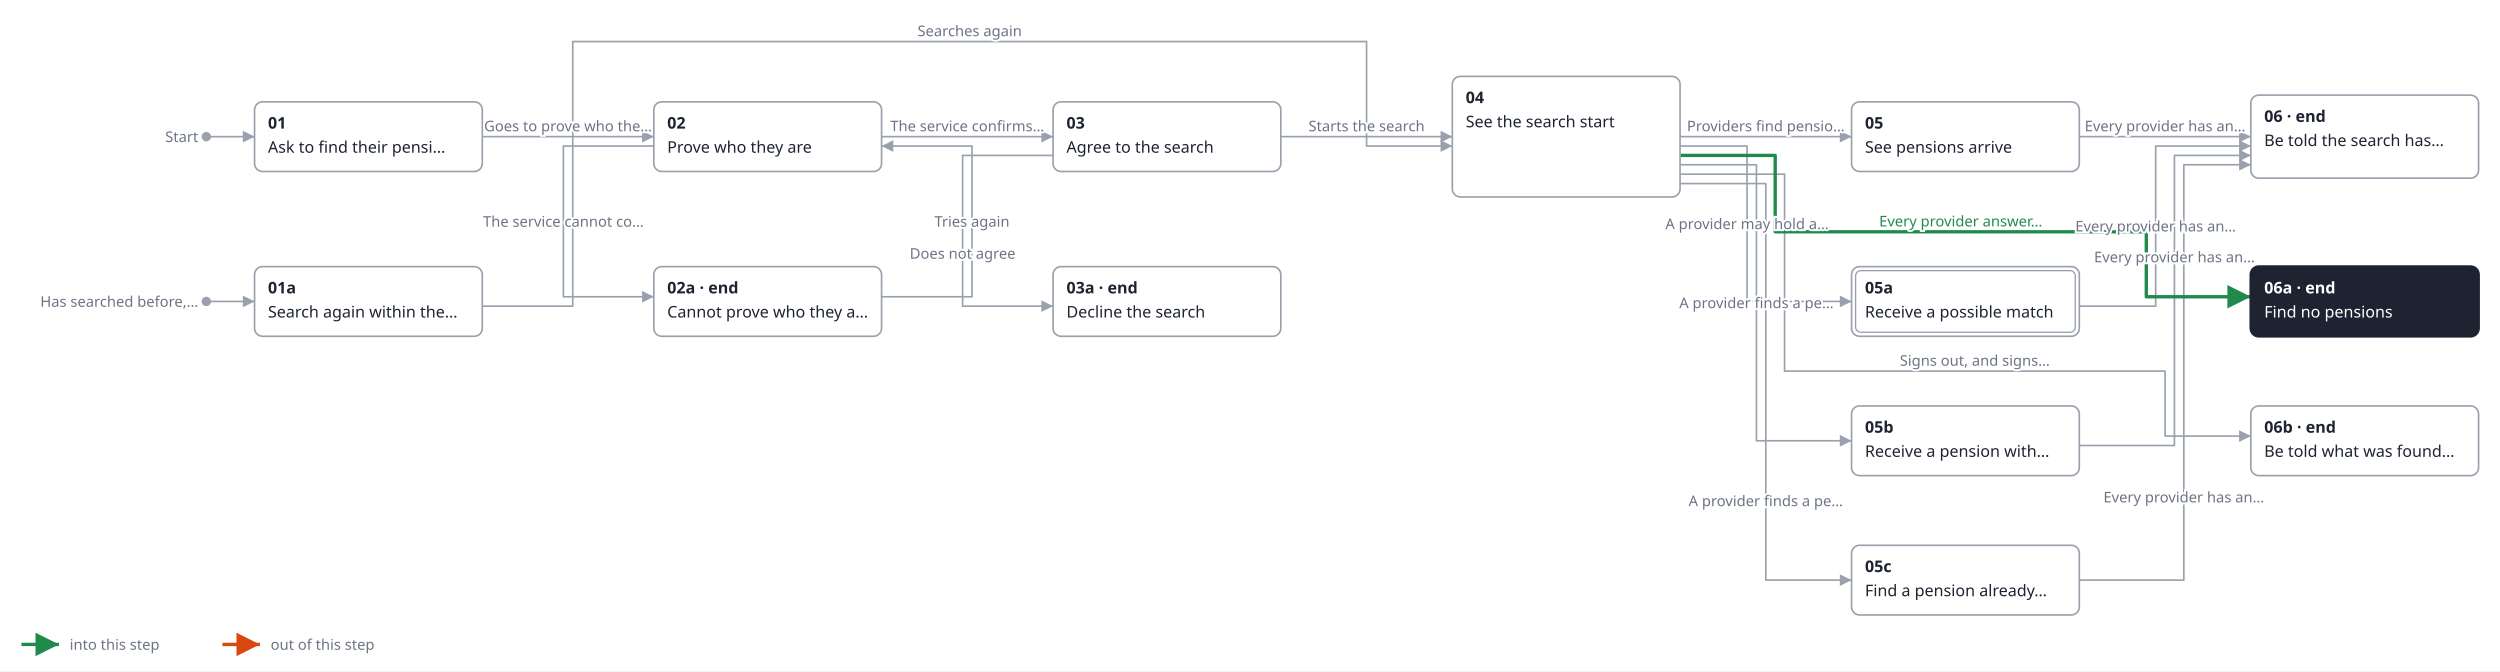
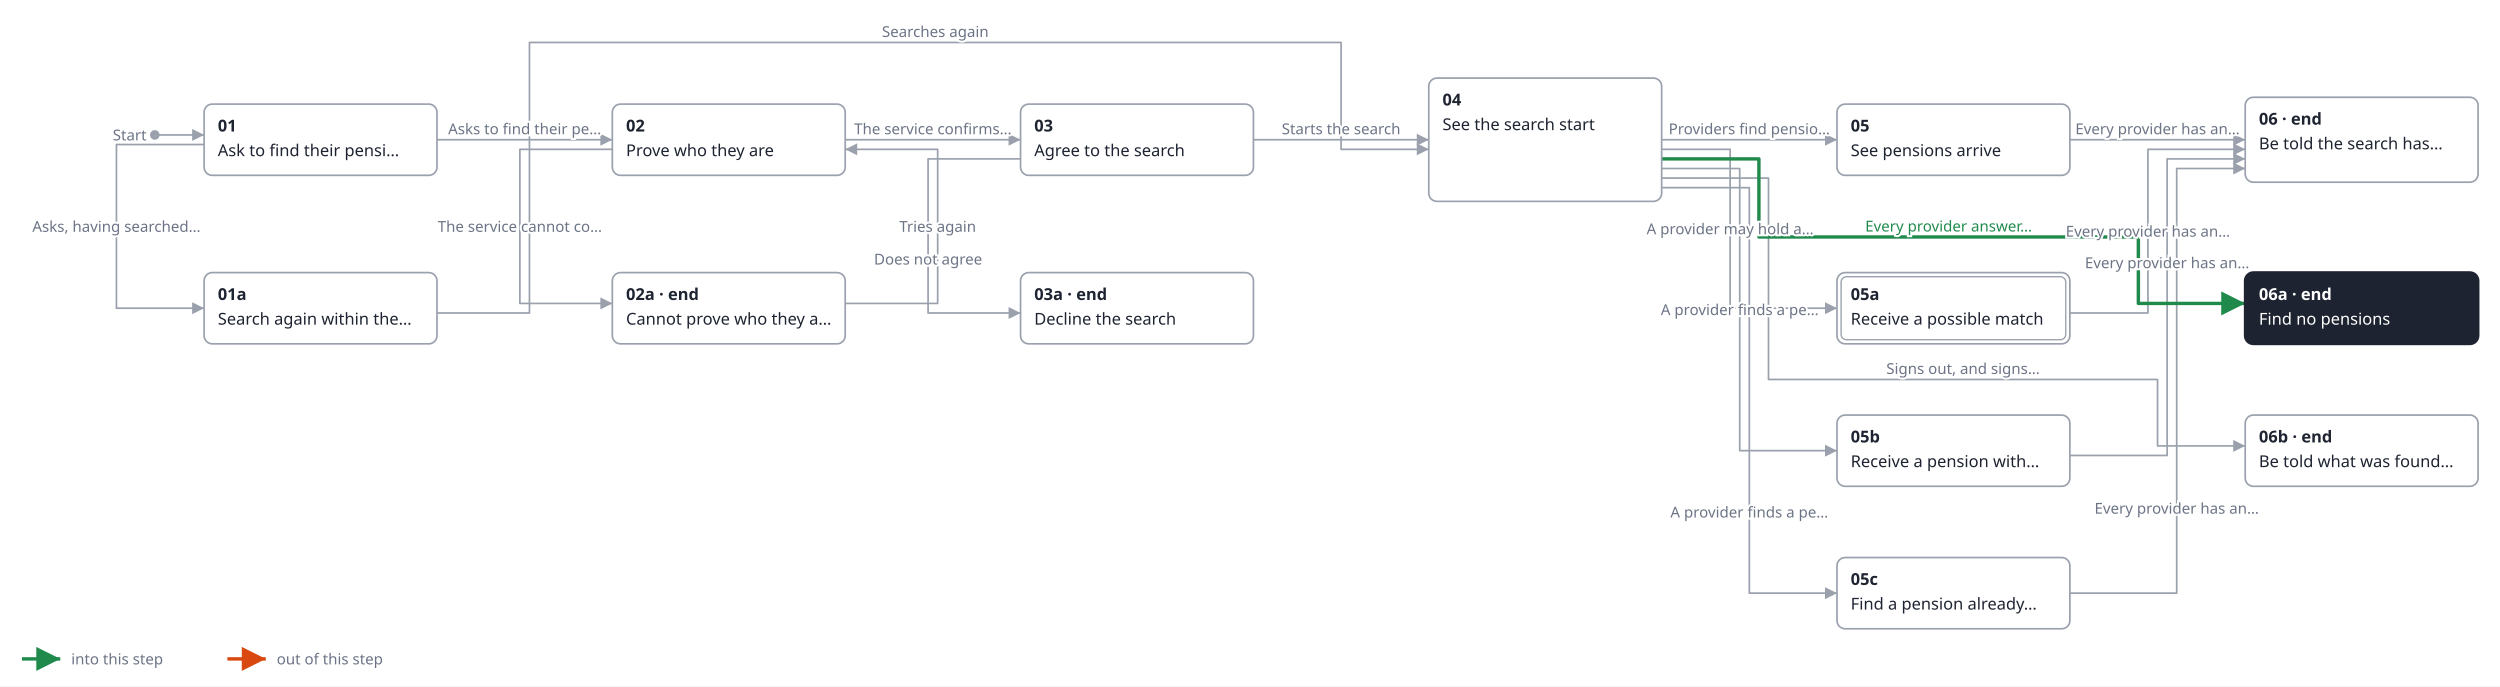
- <svg xmlns="http://www.w3.org/2000/svg" width="1866" height="501" viewBox="0 0 1866 501" font-family="sans-serif">
+ <svg xmlns="http://www.w3.org/2000/svg" width="1825" height="501" viewBox="0 0 1825 501" font-family="sans-serif">
  <defs>
    <marker id="arrow-in" viewBox="0 0 10 10" refX="10" refY="5" markerWidth="7" markerHeight="7" orient="auto-start-reverse">
      <path d="M0,0 L10,5 L0,10 z" fill="#1f8a4c" />
    </marker>
    <marker id="arrow-out" viewBox="0 0 10 10" refX="10" refY="5" markerWidth="7" markerHeight="7" orient="auto-start-reverse">
      <path d="M0,0 L10,5 L0,10 z" fill="#d9480f" />
    </marker>
    <marker id="arrow-line" viewBox="0 0 10 10" refX="10" refY="5" markerWidth="7" markerHeight="7" orient="auto-start-reverse">
      <path d="M0,0 L10,5 L0,10 z" fill="#9aa1ad" />
    </marker>
  </defs>
-   <rect width="1866" height="501" fill="#ffffff" />
-   <g transform="translate(62,5)">
+   <rect width="1825" height="501" fill="#ffffff" />
+   <g transform="translate(21,5)">
    <path d="M298,97 L426,97" fill="none" stroke="#9aa1ad" stroke-width="1.25" stroke-linejoin="round" marker-end="url(#arrow-line)" />
+     <path d="M128,100.5 L64,100.5 L64,220 L128,220" fill="none" stroke="#9aa1ad" stroke-width="1.25" stroke-linejoin="round" marker-end="url(#arrow-line)" />
    <path d="M298,223.5 L365.5,223.5 L365.5,26 L958,26 L958,104 L1022,104" fill="none" stroke="#9aa1ad" stroke-width="1.25" stroke-linejoin="round" marker-end="url(#arrow-line)" />
    <path d="M596,97 L724,97" fill="none" stroke="#9aa1ad" stroke-width="1.25" stroke-linejoin="round" marker-end="url(#arrow-line)" />
    <path d="M426,104 L358.5,104 L358.5,216.5 L426,216.5" fill="none" stroke="#9aa1ad" stroke-width="1.25" stroke-linejoin="round" marker-end="url(#arrow-line)" />
    <path d="M596,216.5 L663.5,216.5 L663.5,104 L596,104" fill="none" stroke="#9aa1ad" stroke-width="1.25" stroke-linejoin="round" marker-end="url(#arrow-line)" />
    <path d="M894,97 L1022,97" fill="none" stroke="#9aa1ad" stroke-width="1.25" stroke-linejoin="round" marker-end="url(#arrow-line)" />
    <path d="M724,111 L656.5,111 L656.5,223.5 L724,223.5" fill="none" stroke="#9aa1ad" stroke-width="1.25" stroke-linejoin="round" marker-end="url(#arrow-line)" />
    <path d="M1192,97 L1320,97" fill="none" stroke="#9aa1ad" stroke-width="1.25" stroke-linejoin="round" marker-end="url(#arrow-line)" />
    <path d="M1192,104 L1242,104 L1242,220 L1320,220" fill="none" stroke="#9aa1ad" stroke-width="1.25" stroke-linejoin="round" marker-end="url(#arrow-line)" />
    <path d="M1192,118 L1249,118 L1249,324 L1320,324" fill="none" stroke="#9aa1ad" stroke-width="1.25" stroke-linejoin="round" marker-end="url(#arrow-line)" />
    <path d="M1192,132 L1256,132 L1256,428 L1320,428" fill="none" stroke="#9aa1ad" stroke-width="1.25" stroke-linejoin="round" marker-end="url(#arrow-line)" />
    <path d="M1192,125 L1270,125 L1270,272 L1554,272 L1554,320.5 L1618,320.5" fill="none" stroke="#9aa1ad" stroke-width="1.25" stroke-linejoin="round" marker-end="url(#arrow-line)" />
    <path d="M1490,97 L1618,97" fill="none" stroke="#9aa1ad" stroke-width="1.25" stroke-linejoin="round" marker-end="url(#arrow-line)" />
    <path d="M1490,223.5 L1547,223.5 L1547,104 L1618,104" fill="none" stroke="#9aa1ad" stroke-width="1.25" stroke-linejoin="round" marker-end="url(#arrow-line)" />
    <path d="M1490,327.5 L1561,327.5 L1561,111 L1618,111" fill="none" stroke="#9aa1ad" stroke-width="1.25" stroke-linejoin="round" marker-end="url(#arrow-line)" />
    <path d="M1490,428 L1568,428 L1568,118 L1618,118" fill="none" stroke="#9aa1ad" stroke-width="1.25" stroke-linejoin="round" marker-end="url(#arrow-line)" />
    <path d="M1192,111 L1263,111 L1263,168 L1540,168 L1540,216.5 L1618,216.5" fill="none" stroke="#1f8a4c" stroke-width="2.5" stroke-linejoin="round" marker-end="url(#arrow-in)" />
-     <circle cx="92" cy="97" r="3.5" fill="#9aa1ad" />
-     <path d="M92,97 L128,97" fill="none" stroke="#9aa1ad" stroke-width="1.25" marker-end="url(#arrow-line)" />
-     <circle cx="92" cy="220" r="3.5" fill="#9aa1ad" />
-     <path d="M92,220 L128,220" fill="none" stroke="#9aa1ad" stroke-width="1.25" marker-end="url(#arrow-line)" />
+     <circle cx="92" cy="93.5" r="3.5" fill="#9aa1ad" />
+     <path d="M92,93.5 L128,93.5" fill="none" stroke="#9aa1ad" stroke-width="1.25" marker-end="url(#arrow-line)" />
    <rect x="128" y="71" width="170" height="52" rx="6" fill="#ffffff" stroke="#9aa1ad" stroke-width="1.25" />
    <text x="138" y="91" font-size="12" font-weight="bold" fill="#1d2330">01</text>
    <text x="138" y="109" font-size="12" fill="#1d2330">Ask to find their pensi…</text>
    <rect x="128" y="194" width="170" height="52" rx="6" fill="#ffffff" stroke="#9aa1ad" stroke-width="1.25" />
    <text x="138" y="214" font-size="12" font-weight="bold" fill="#1d2330">01a</text>
    <text x="138" y="232" font-size="12" fill="#1d2330">Search again within the…</text>
    <rect x="426" y="71" width="170" height="52" rx="6" fill="#ffffff" stroke="#9aa1ad" stroke-width="1.25" />
    <text x="436" y="91" font-size="12" font-weight="bold" fill="#1d2330">02</text>
    <text x="436" y="109" font-size="12" fill="#1d2330">Prove who they are</text>
    <rect x="426" y="194" width="170" height="52" rx="6" fill="#ffffff" stroke="#9aa1ad" stroke-width="1.25" />
    <text x="436" y="214" font-size="12" font-weight="bold" fill="#1d2330">02a · end</text>
    <text x="436" y="232" font-size="12" fill="#1d2330">Cannot prove who they a…</text>
    <rect x="724" y="71" width="170" height="52" rx="6" fill="#ffffff" stroke="#9aa1ad" stroke-width="1.25" />
    <text x="734" y="91" font-size="12" font-weight="bold" fill="#1d2330">03</text>
    <text x="734" y="109" font-size="12" fill="#1d2330">Agree to the search</text>
    <rect x="724" y="194" width="170" height="52" rx="6" fill="#ffffff" stroke="#9aa1ad" stroke-width="1.25" />
    <text x="734" y="214" font-size="12" font-weight="bold" fill="#1d2330">03a · end</text>
    <text x="734" y="232" font-size="12" fill="#1d2330">Decline the search</text>
    <rect x="1022" y="52" width="170" height="90" rx="6" fill="#ffffff" stroke="#9aa1ad" stroke-width="1.25" />
    <text x="1032" y="72" font-size="12" font-weight="bold" fill="#1d2330">04</text>
    <text x="1032" y="90" font-size="12" fill="#1d2330">See the search start</text>
    <rect x="1320" y="71" width="170" height="52" rx="6" fill="#ffffff" stroke="#9aa1ad" stroke-width="1.25" />
    <text x="1330" y="91" font-size="12" font-weight="bold" fill="#1d2330">05</text>
    <text x="1330" y="109" font-size="12" fill="#1d2330">See pensions arrive</text>
    <rect x="1320" y="194" width="170" height="52" rx="6" fill="#ffffff" stroke="#9aa1ad" stroke-width="1.25" />
    <rect x="1323" y="197" width="164" height="46" rx="4" fill="none" stroke="#9aa1ad" stroke-width="1" />
    <text x="1330" y="214" font-size="12" font-weight="bold" fill="#1d2330">05a</text>
    <text x="1330" y="232" font-size="12" fill="#1d2330">Receive a possible match</text>
    <rect x="1320" y="298" width="170" height="52" rx="6" fill="#ffffff" stroke="#9aa1ad" stroke-width="1.25" />
    <text x="1330" y="318" font-size="12" font-weight="bold" fill="#1d2330">05b</text>
    <text x="1330" y="336" font-size="12" fill="#1d2330">Receive a pension with…</text>
    <rect x="1320" y="402" width="170" height="52" rx="6" fill="#ffffff" stroke="#9aa1ad" stroke-width="1.25" />
    <text x="1330" y="422" font-size="12" font-weight="bold" fill="#1d2330">05c</text>
    <text x="1330" y="440" font-size="12" fill="#1d2330">Find a pension already…</text>
    <rect x="1618" y="66" width="170" height="62" rx="6" fill="#ffffff" stroke="#9aa1ad" stroke-width="1.25" />
    <text x="1628" y="86" font-size="12" font-weight="bold" fill="#1d2330">06 · end</text>
    <text x="1628" y="104" font-size="12" fill="#1d2330">Be told the search has…</text>
    <rect x="1618" y="194" width="170" height="52" rx="6" fill="#1d2330" stroke="#1d2330" stroke-width="2" />
    <text x="1628" y="214" font-size="12" font-weight="bold" fill="#ffffff">06a · end</text>
    <text x="1628" y="232" font-size="12" fill="#ffffff">Find no pensions</text>
    <rect x="1618" y="298" width="170" height="52" rx="6" fill="#ffffff" stroke="#9aa1ad" stroke-width="1.25" />
    <text x="1628" y="318" font-size="12" font-weight="bold" fill="#1d2330">06b · end</text>
    <text x="1628" y="336" font-size="12" fill="#1d2330">Be told what was found…</text>
-     <text x="362" y="93" font-size="11" text-anchor="middle" fill="#6b7385" stroke="#ffffff" stroke-width="3" paint-order="stroke">Goes to prove who the…</text>
+     <text x="362" y="93" font-size="11" text-anchor="middle" fill="#6b7385" stroke="#ffffff" stroke-width="3" paint-order="stroke">Asks to find their pe…</text>
+     <text x="64" y="164.25" font-size="11" text-anchor="middle" fill="#6b7385" stroke="#ffffff" stroke-width="3" paint-order="stroke">Asks, having searched…</text>
    <text x="661.75" y="22" font-size="11" text-anchor="middle" fill="#6b7385" stroke="#ffffff" stroke-width="3" paint-order="stroke">Searches again</text>
    <text x="660" y="93" font-size="11" text-anchor="middle" fill="#6b7385" stroke="#ffffff" stroke-width="3" paint-order="stroke">The service confirms…</text>
    <text x="358.5" y="164.25" font-size="11" text-anchor="middle" fill="#6b7385" stroke="#ffffff" stroke-width="3" paint-order="stroke">The service cannot co…</text>
    <text x="663.5" y="164.25" font-size="11" text-anchor="middle" fill="#6b7385" stroke="#ffffff" stroke-width="3" paint-order="stroke">Tries again</text>
    <text x="958" y="93" font-size="11" text-anchor="middle" fill="#6b7385" stroke="#ffffff" stroke-width="3" paint-order="stroke">Starts the search</text>
    <text x="656.5" y="188.125" font-size="11" text-anchor="middle" fill="#6b7385" stroke="#ffffff" stroke-width="3" paint-order="stroke">Does not agree</text>
    <text x="1256" y="93" font-size="11" text-anchor="middle" fill="#6b7385" stroke="#ffffff" stroke-width="3" paint-order="stroke">Providers find pensio…</text>
    <text x="1242" y="166" font-size="11" text-anchor="middle" fill="#6b7385" stroke="#ffffff" stroke-width="3" paint-order="stroke">A provider may hold a…</text>
    <text x="1249" y="225" font-size="11" text-anchor="middle" fill="#6b7385" stroke="#ffffff" stroke-width="3" paint-order="stroke">A provider finds a pe…</text>
    <text x="1256" y="372.8" font-size="11" text-anchor="middle" fill="#6b7385" stroke="#ffffff" stroke-width="3" paint-order="stroke">A provider finds a pe…</text>
    <text x="1412" y="268" font-size="11" text-anchor="middle" fill="#6b7385" stroke="#ffffff" stroke-width="3" paint-order="stroke">Signs out, and signs…</text>
    <text x="1554" y="93" font-size="11" text-anchor="middle" fill="#6b7385" stroke="#ffffff" stroke-width="3" paint-order="stroke">Every provider has an…</text>
    <text x="1547" y="167.75" font-size="11" text-anchor="middle" fill="#6b7385" stroke="#ffffff" stroke-width="3" paint-order="stroke">Every provider has an…</text>
    <text x="1561" y="190.775" font-size="11" text-anchor="middle" fill="#6b7385" stroke="#ffffff" stroke-width="3" paint-order="stroke">Every provider has an…</text>
    <text x="1568" y="370" font-size="11" text-anchor="middle" fill="#6b7385" stroke="#ffffff" stroke-width="3" paint-order="stroke">Every provider has an…</text>
    <text x="1401.5" y="164" font-size="11" text-anchor="middle" fill="#1f8a4c" stroke="#ffffff" stroke-width="3" paint-order="stroke">Every provider answer…</text>
-     <text x="86" y="101" font-size="11" text-anchor="end" fill="#6b7385" stroke="#ffffff" stroke-width="3" paint-order="stroke">Start</text>
-     <text x="86" y="224" font-size="11" text-anchor="end" fill="#6b7385" stroke="#ffffff" stroke-width="3" paint-order="stroke">Has searched before,…</text>
+     <text x="86" y="97.5" font-size="11" text-anchor="end" fill="#6b7385" stroke="#ffffff" stroke-width="3" paint-order="stroke">Start</text>
  </g>
  <path d="M16,481 L44,481" stroke="#1f8a4c" stroke-width="2.5" marker-end="url(#arrow-in)" />
  <text x="52" y="485" font-size="11" fill="#6b7385">into this step</text>
  <path d="M166,481 L194,481" stroke="#d9480f" stroke-width="2.5" marker-end="url(#arrow-out)" />
  <text x="202" y="485" font-size="11" fill="#6b7385">out of this step</text>
</svg>
